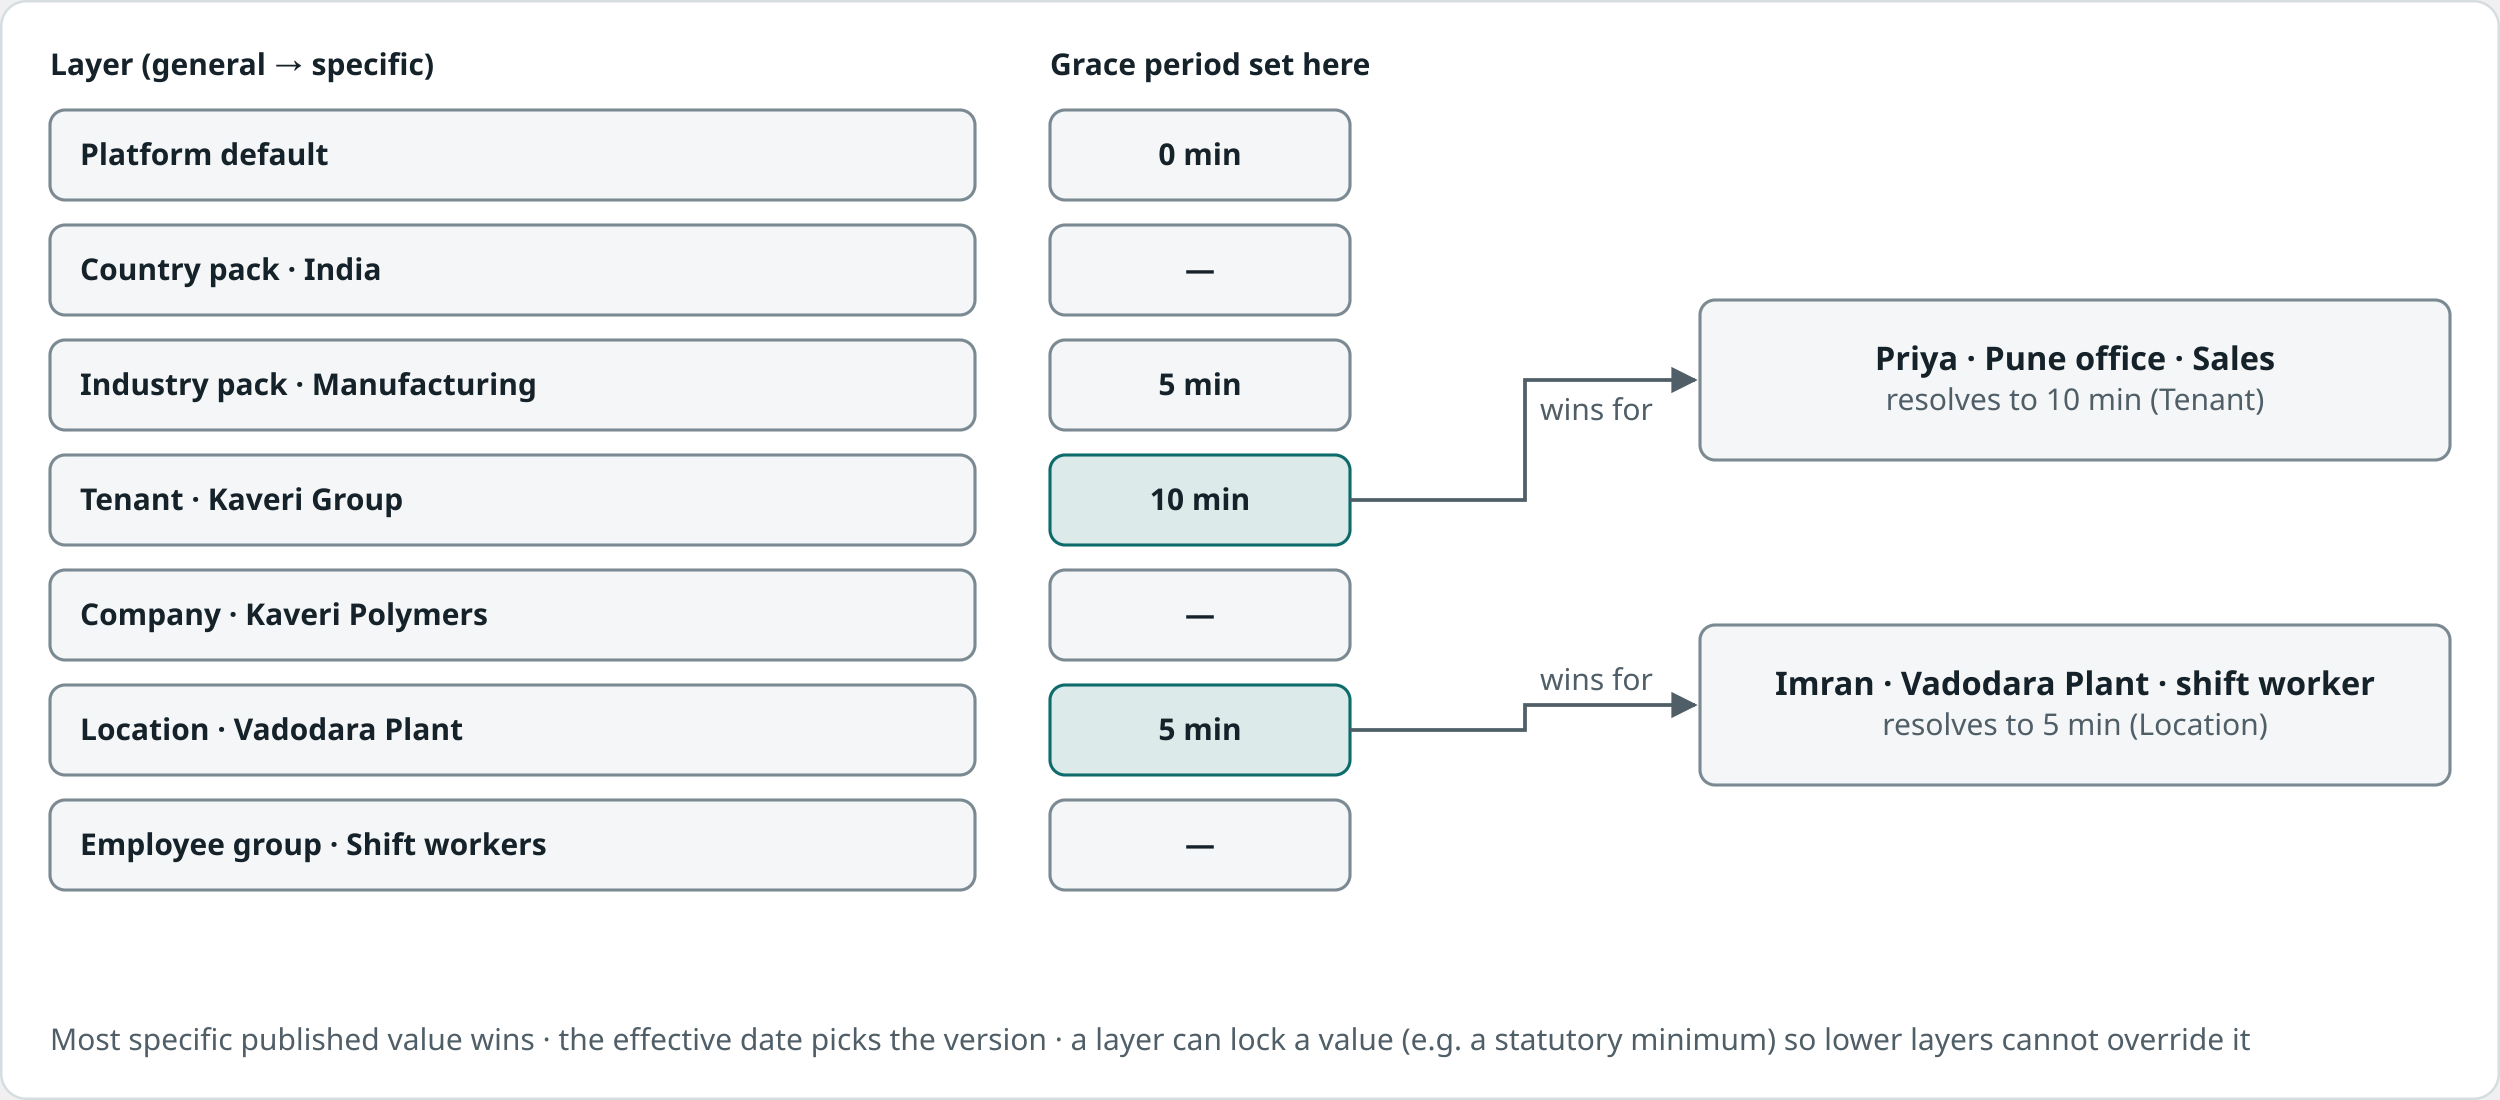
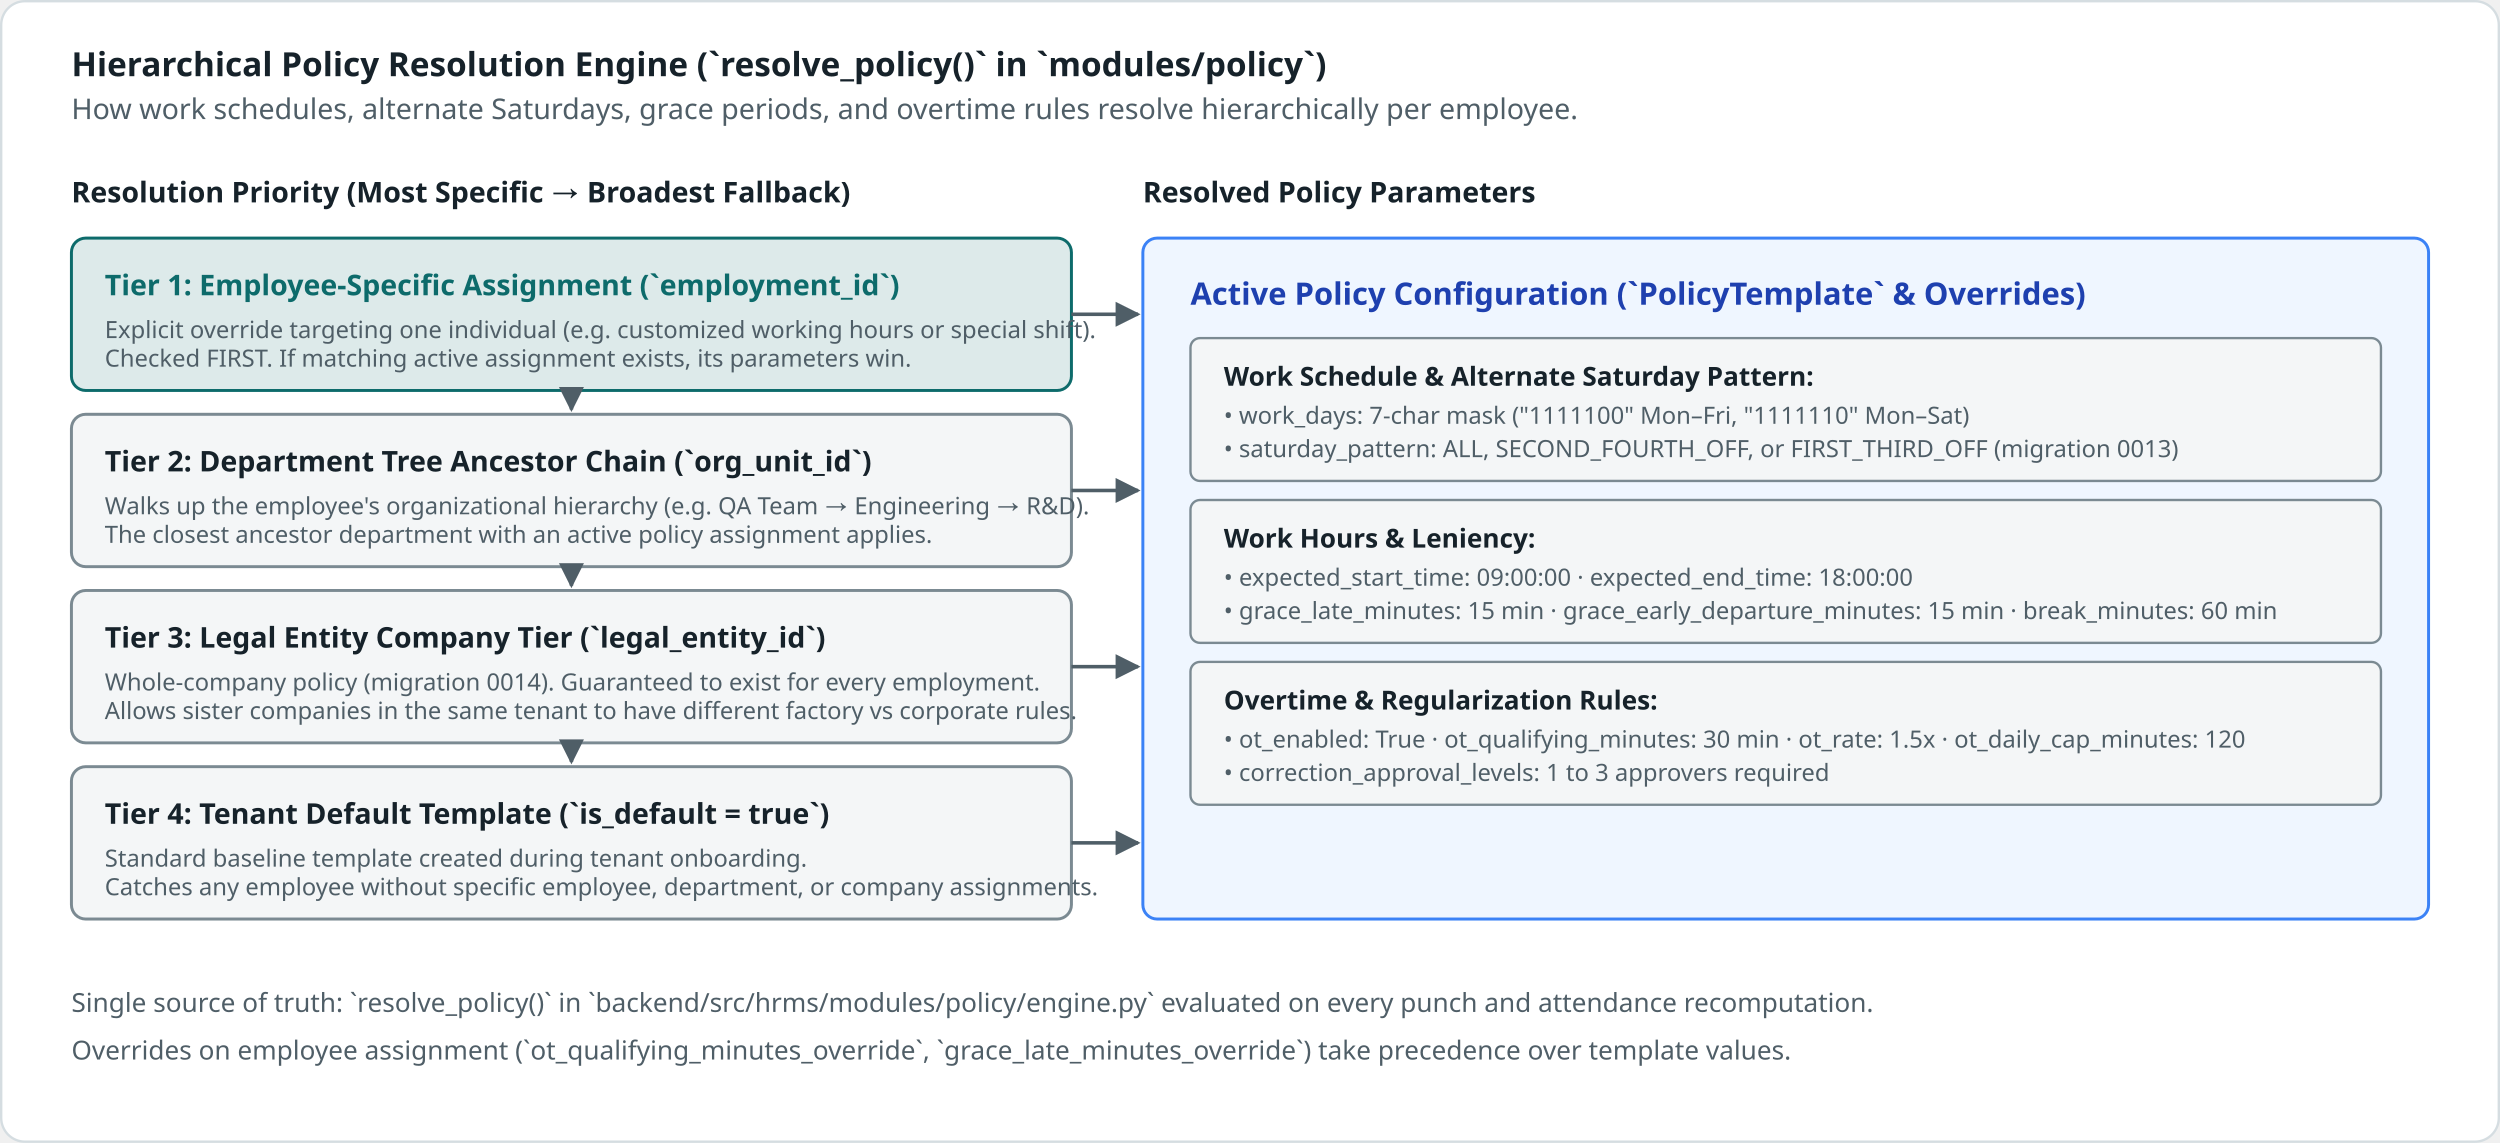
- <svg xmlns="http://www.w3.org/2000/svg" viewBox="0 0 1000 440" width="1000" height="440" role="img" aria-label="Configuration resolves from the most general layer to the most specific; the most specific layer that sets a value wins, so two employees of the same tenant can get different values." font-family="'Segoe UI','Noto Sans',Helvetica,Arial,sans-serif">
+ <svg xmlns="http://www.w3.org/2000/svg" class="dg" viewBox="0 0 1050 480" width="1050" height="480" role="img" aria-label="Hierarchical Policy Resolution Engine: Employee, Department ancestor tree, Legal Entity, and Tenant Default fallback." font-family="'Noto Sans',system-ui,'Segoe UI',Helvetica,Arial,sans-serif">
+   <style>
+     .bg{fill:#ffffff;stroke:#d5dde1}
+     .n{fill:#f4f6f7;stroke:#7b8a92}
+     .na{fill:#ddeaea;stroke:#0d6b6b}
+     .nb{fill:#eff6ff;stroke:#3b82f6}
+     .g{fill:none;stroke:#9aa7ae;stroke-dasharray:6 5}
+     .t{fill:#16222a;font-weight:600}
+     .s{fill:#4f5e67}
+     .ta{fill:#0d6b6b;font-weight:600}
+     .tb{fill:#1e40af;font-weight:600}
+     .e{fill:none;stroke:#4f5e67;stroke-width:1.5}
+     .ed{fill:none;stroke:#4f5e67;stroke-width:1.5;stroke-dasharray:5 4}
+     .ah{fill:#4f5e67}
+   </style>
  <defs>
-     <marker id="ah" viewBox="0 0 10 10" refX="9" refY="5" markerWidth="7" markerHeight="7" orient="auto-start-reverse">
-       <path d="M0,0 L10,5 L0,10 z" fill="#4f5e67" />
+     <marker id="ah-config" viewBox="0 0 10 10" refX="9" refY="5" markerWidth="7" markerHeight="7" orient="auto-start-reverse">
+       <path class="ah" d="M0,0 L10,5 L0,10 z" />
    </marker>
  </defs>
-   <rect x="0.5" y="0.5" width="999" height="439" rx="10" fill="#ffffff" stroke="#d5dde1" />
-   <text x="20" y="30" font-size="12" font-weight="600" fill="#16222a" text-anchor="start">Layer (general → specific)</text>
-   <text x="420" y="30" font-size="12" font-weight="600" fill="#16222a" text-anchor="start">Grace period set here</text>
-   <rect x="20" y="44" width="370" height="36" rx="6" fill="#f4f6f7" stroke="#7b8a92" stroke-width="1.25" />
-   <text x="32" y="66.0" font-size="12" font-weight="600" fill="#16222a" text-anchor="start">Platform default</text>
-   <rect x="420" y="44" width="120" height="36" rx="6" fill="#f4f6f7" stroke="#7b8a92" stroke-width="1.25" />
-   <text x="480.0" y="66.0" font-size="12" font-weight="600" fill="#16222a" text-anchor="middle">0 min</text>
-   <rect x="20" y="90" width="370" height="36" rx="6" fill="#f4f6f7" stroke="#7b8a92" stroke-width="1.25" />
-   <text x="32" y="112.0" font-size="12" font-weight="600" fill="#16222a" text-anchor="start">Country pack · India</text>
-   <rect x="420" y="90" width="120" height="36" rx="6" fill="#f4f6f7" stroke="#7b8a92" stroke-width="1.25" />
-   <text x="480.0" y="112.0" font-size="12" font-weight="600" fill="#16222a" text-anchor="middle">—</text>
-   <rect x="20" y="136" width="370" height="36" rx="6" fill="#f4f6f7" stroke="#7b8a92" stroke-width="1.25" />
-   <text x="32" y="158.0" font-size="12" font-weight="600" fill="#16222a" text-anchor="start">Industry pack · Manufacturing</text>
-   <rect x="420" y="136" width="120" height="36" rx="6" fill="#f4f6f7" stroke="#7b8a92" stroke-width="1.25" />
-   <text x="480.0" y="158.0" font-size="12" font-weight="600" fill="#16222a" text-anchor="middle">5 min</text>
-   <rect x="20" y="182" width="370" height="36" rx="6" fill="#f4f6f7" stroke="#7b8a92" stroke-width="1.25" />
-   <text x="32" y="204.0" font-size="12" font-weight="600" fill="#16222a" text-anchor="start">Tenant · Kaveri Group</text>
-   <rect x="420" y="182" width="120" height="36" rx="6" fill="#ddeaea" stroke="#0d6b6b" stroke-width="1.25" />
-   <text x="480.0" y="204.0" font-size="12" font-weight="600" fill="#16222a" text-anchor="middle">10 min</text>
-   <rect x="20" y="228" width="370" height="36" rx="6" fill="#f4f6f7" stroke="#7b8a92" stroke-width="1.25" />
-   <text x="32" y="250.0" font-size="12" font-weight="600" fill="#16222a" text-anchor="start">Company · Kaveri Polymers</text>
-   <rect x="420" y="228" width="120" height="36" rx="6" fill="#f4f6f7" stroke="#7b8a92" stroke-width="1.25" />
-   <text x="480.0" y="250.0" font-size="12" font-weight="600" fill="#16222a" text-anchor="middle">—</text>
-   <rect x="20" y="274" width="370" height="36" rx="6" fill="#f4f6f7" stroke="#7b8a92" stroke-width="1.25" />
-   <text x="32" y="296.0" font-size="12" font-weight="600" fill="#16222a" text-anchor="start">Location · Vadodara Plant</text>
-   <rect x="420" y="274" width="120" height="36" rx="6" fill="#ddeaea" stroke="#0d6b6b" stroke-width="1.25" />
-   <text x="480.0" y="296.0" font-size="12" font-weight="600" fill="#16222a" text-anchor="middle">5 min</text>
-   <rect x="20" y="320" width="370" height="36" rx="6" fill="#f4f6f7" stroke="#7b8a92" stroke-width="1.25" />
-   <text x="32" y="342.0" font-size="12" font-weight="600" fill="#16222a" text-anchor="start">Employee group · Shift workers</text>
-   <rect x="420" y="320" width="120" height="36" rx="6" fill="#f4f6f7" stroke="#7b8a92" stroke-width="1.25" />
-   <text x="480.0" y="342.0" font-size="12" font-weight="600" fill="#16222a" text-anchor="middle">—</text>
-   <text x="20" y="420" font-size="12" font-weight="400" fill="#4f5e67" text-anchor="start">Most specific published value wins · the effective date picks the version · a layer can lock a value (e.g. a statutory minimum) so lower layers cannot override it</text>
-   <rect x="680" y="120" width="300" height="64" rx="6" fill="#f4f6f7" stroke="#7b8a92" stroke-width="1.25" />
-   <text x="830.0" y="148.0" font-size="13" font-weight="600" fill="#16222a" text-anchor="middle">Priya · Pune office · Sales</text>
-   <text x="830.0" y="164.0" font-size="12" font-weight="400" fill="#4f5e67" text-anchor="middle">resolves to 10 min (Tenant)</text>
-   <rect x="680" y="250" width="300" height="64" rx="6" fill="#f4f6f7" stroke="#7b8a92" stroke-width="1.25" />
-   <text x="830.0" y="278.0" font-size="13" font-weight="600" fill="#16222a" text-anchor="middle">Imran · Vadodara Plant · shift worker</text>
-   <text x="830.0" y="294.0" font-size="12" font-weight="400" fill="#4f5e67" text-anchor="middle">resolves to 5 min (Location)</text>
-   <polyline points="540,200 610,200 610,152 678,152" fill="none" stroke="#4f5e67" stroke-width="1.5" marker-end="url(#ah)" />
-   <text x="616" y="168" font-size="12" fill="#4f5e67" text-anchor="start">wins for</text>
-   <polyline points="540,292 610,292 610,282 678,282" fill="none" stroke="#4f5e67" stroke-width="1.5" marker-end="url(#ah)" />
-   <text x="616" y="276" font-size="12" fill="#4f5e67" text-anchor="start">wins for</text>
+   <rect class="bg" x="0.5" y="0.5" width="1049" height="479" rx="10" />
+   <text class="t" x="30" y="32" font-size="14">Hierarchical Policy Resolution Engine (`resolve_policy()` in `modules/policy`)</text>
+   <text class="s" x="30" y="50" font-size="12">How work schedules, alternate Saturdays, grace periods, and overtime rules resolve hierarchically per employee.</text>
+   <text class="t" x="30" y="85" font-size="12">Resolution Priority (Most Specific → Broadest Fallback)</text>
+   <text class="t" x="480" y="85" font-size="12">Resolved Policy Parameters</text>
+   <rect class="na" x="30" y="100" width="420" height="64" rx="6" stroke-width="1.25" />
+   <text class="ta" x="44" y="124" font-size="12">Tier 1: Employee-Specific Assignment (`employment_id`)</text>
+   <text class="s" x="44" y="142" font-size="10">Explicit override targeting one individual (e.g. customized working hours or special shift).</text>
+   <text class="s" x="44" y="154" font-size="10">Checked FIRST. If matching active assignment exists, its parameters win.</text>
+   <rect class="n" x="30" y="174" width="420" height="64" rx="6" stroke-width="1.25" />
+   <text class="t" x="44" y="198" font-size="12">Tier 2: Department Tree Ancestor Chain (`org_unit_id`)</text>
+   <text class="s" x="44" y="216" font-size="10">Walks up the employee's organizational hierarchy (e.g. QA Team → Engineering → R&amp;D).</text>
+   <text class="s" x="44" y="228" font-size="10">The closest ancestor department with an active policy assignment applies.</text>
+   <rect class="n" x="30" y="248" width="420" height="64" rx="6" stroke-width="1.25" />
+   <text class="t" x="44" y="272" font-size="12">Tier 3: Legal Entity Company Tier (`legal_entity_id`)</text>
+   <text class="s" x="44" y="290" font-size="10">Whole-company policy (migration 0014). Guaranteed to exist for every employment.</text>
+   <text class="s" x="44" y="302" font-size="10">Allows sister companies in the same tenant to have different factory vs corporate rules.</text>
+   <rect class="n" x="30" y="322" width="420" height="64" rx="6" stroke-width="1.25" />
+   <text class="t" x="44" y="346" font-size="12">Tier 4: Tenant Default Template (`is_default = true`)</text>
+   <text class="s" x="44" y="364" font-size="10">Standard baseline template created during tenant onboarding.</text>
+   <text class="s" x="44" y="376" font-size="10">Catches any employee without specific employee, department, or company assignments.</text>
+   <polyline class="e" points="240,164 240,172" marker-end="url(#ah-config)" />
+   <polyline class="e" points="240,238 240,246" marker-end="url(#ah-config)" />
+   <polyline class="e" points="240,312 240,320" marker-end="url(#ah-config)" />
+   <rect class="nb" x="480" y="100" width="540" height="286" rx="6" stroke-width="1.25" />
+   <text class="tb" x="500" y="128" font-size="13">Active Policy Configuration (`PolicyTemplate` &amp; Overrides)</text>
+   <rect class="n" x="500" y="142" width="500" height="60" rx="4" />
+   <text class="t" x="514" y="162" font-size="11">Work Schedule &amp; Alternate Saturday Pattern:</text>
+   <text class="s" x="514" y="178" font-size="10">• work_days: 7-char mask ("1111100" Mon–Fri, "1111110" Mon–Sat)</text>
+   <text class="s" x="514" y="192" font-size="10">• saturday_pattern: ALL, SECOND_FOURTH_OFF, or FIRST_THIRD_OFF (migration 0013)</text>
+   <rect class="n" x="500" y="210" width="500" height="60" rx="4" />
+   <text class="t" x="514" y="230" font-size="11">Work Hours &amp; Leniency:</text>
+   <text class="s" x="514" y="246" font-size="10">• expected_start_time: 09:00:00 · expected_end_time: 18:00:00</text>
+   <text class="s" x="514" y="260" font-size="10">• grace_late_minutes: 15 min · grace_early_departure_minutes: 15 min · break_minutes: 60 min</text>
+   <rect class="n" x="500" y="278" width="500" height="60" rx="4" />
+   <text class="t" x="514" y="298" font-size="11">Overtime &amp; Regularization Rules:</text>
+   <text class="s" x="514" y="314" font-size="10">• ot_enabled: True · ot_qualifying_minutes: 30 min · ot_rate: 1.5x · ot_daily_cap_minutes: 120</text>
+   <text class="s" x="514" y="328" font-size="10">• correction_approval_levels: 1 to 3 approvers required</text>
+   <polyline class="e" points="450,132 478,132" marker-end="url(#ah-config)" />
+   <polyline class="e" points="450,206 478,206" marker-end="url(#ah-config)" />
+   <polyline class="e" points="450,280 478,280" marker-end="url(#ah-config)" />
+   <polyline class="e" points="450,354 478,354" marker-end="url(#ah-config)" />
+   <text class="s" x="30" y="425" font-size="11">Single source of truth: `resolve_policy()` in `backend/src/hrms/modules/policy/engine.py` evaluated on every punch and attendance recomputation.</text>
+   <text class="s" x="30" y="445" font-size="11">Overrides on employee assignment (`ot_qualifying_minutes_override`, `grace_late_minutes_override`) take precedence over template values.</text>
</svg>
